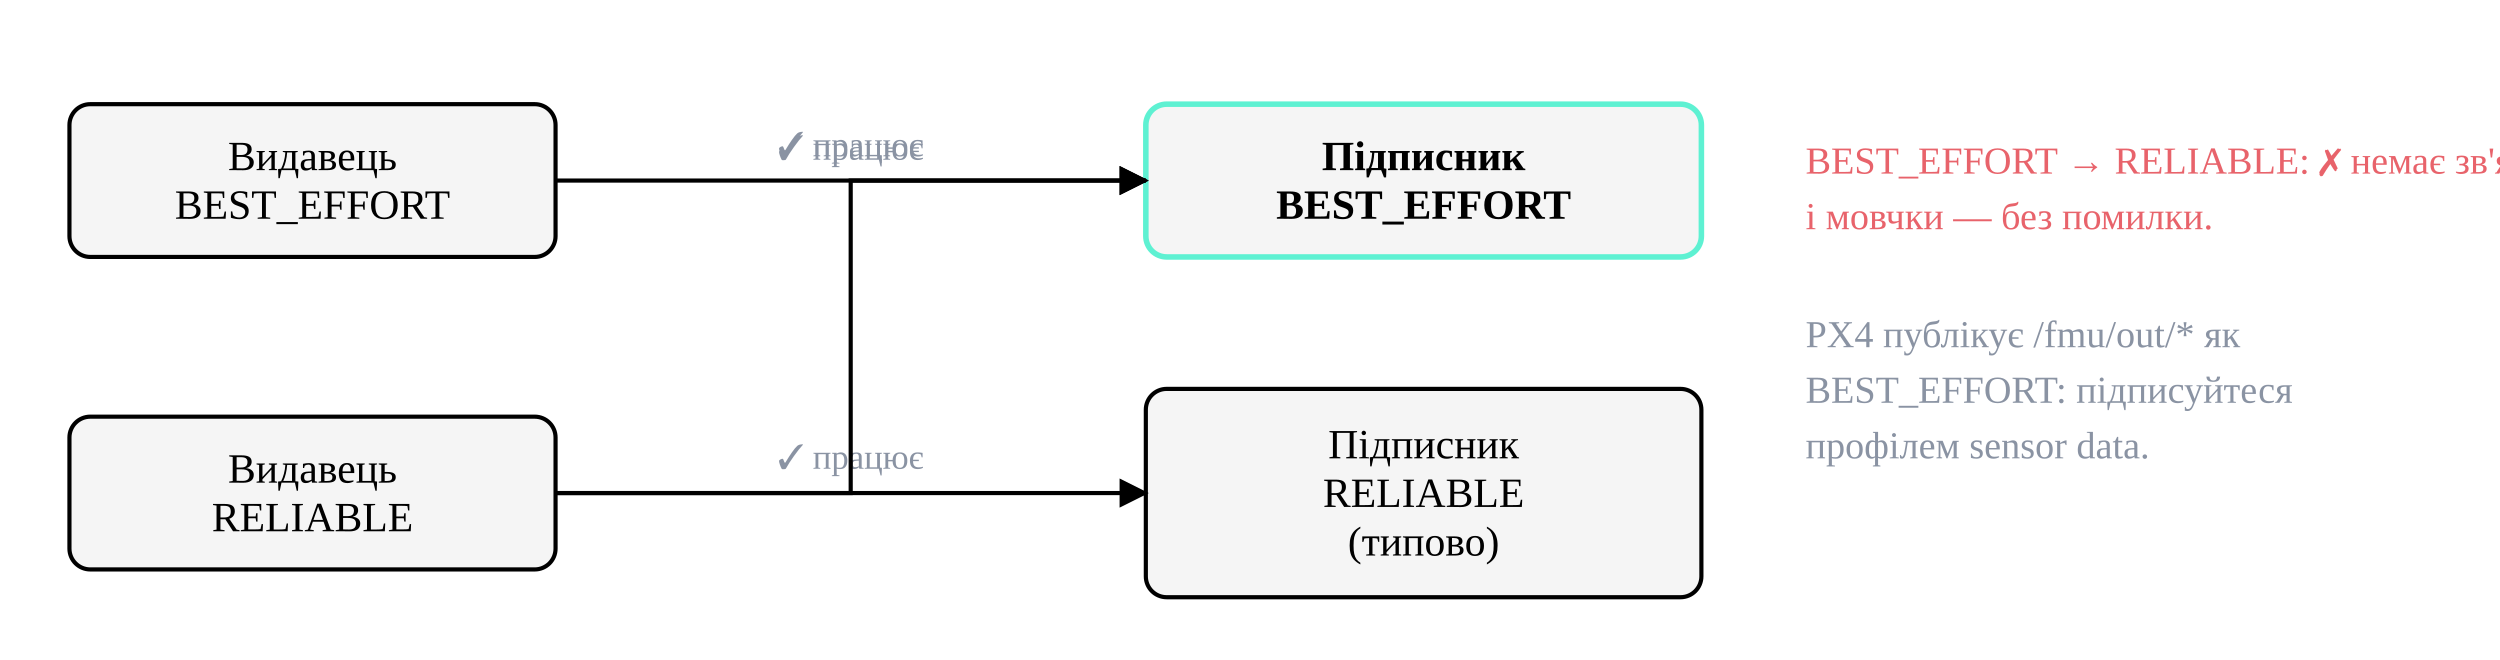
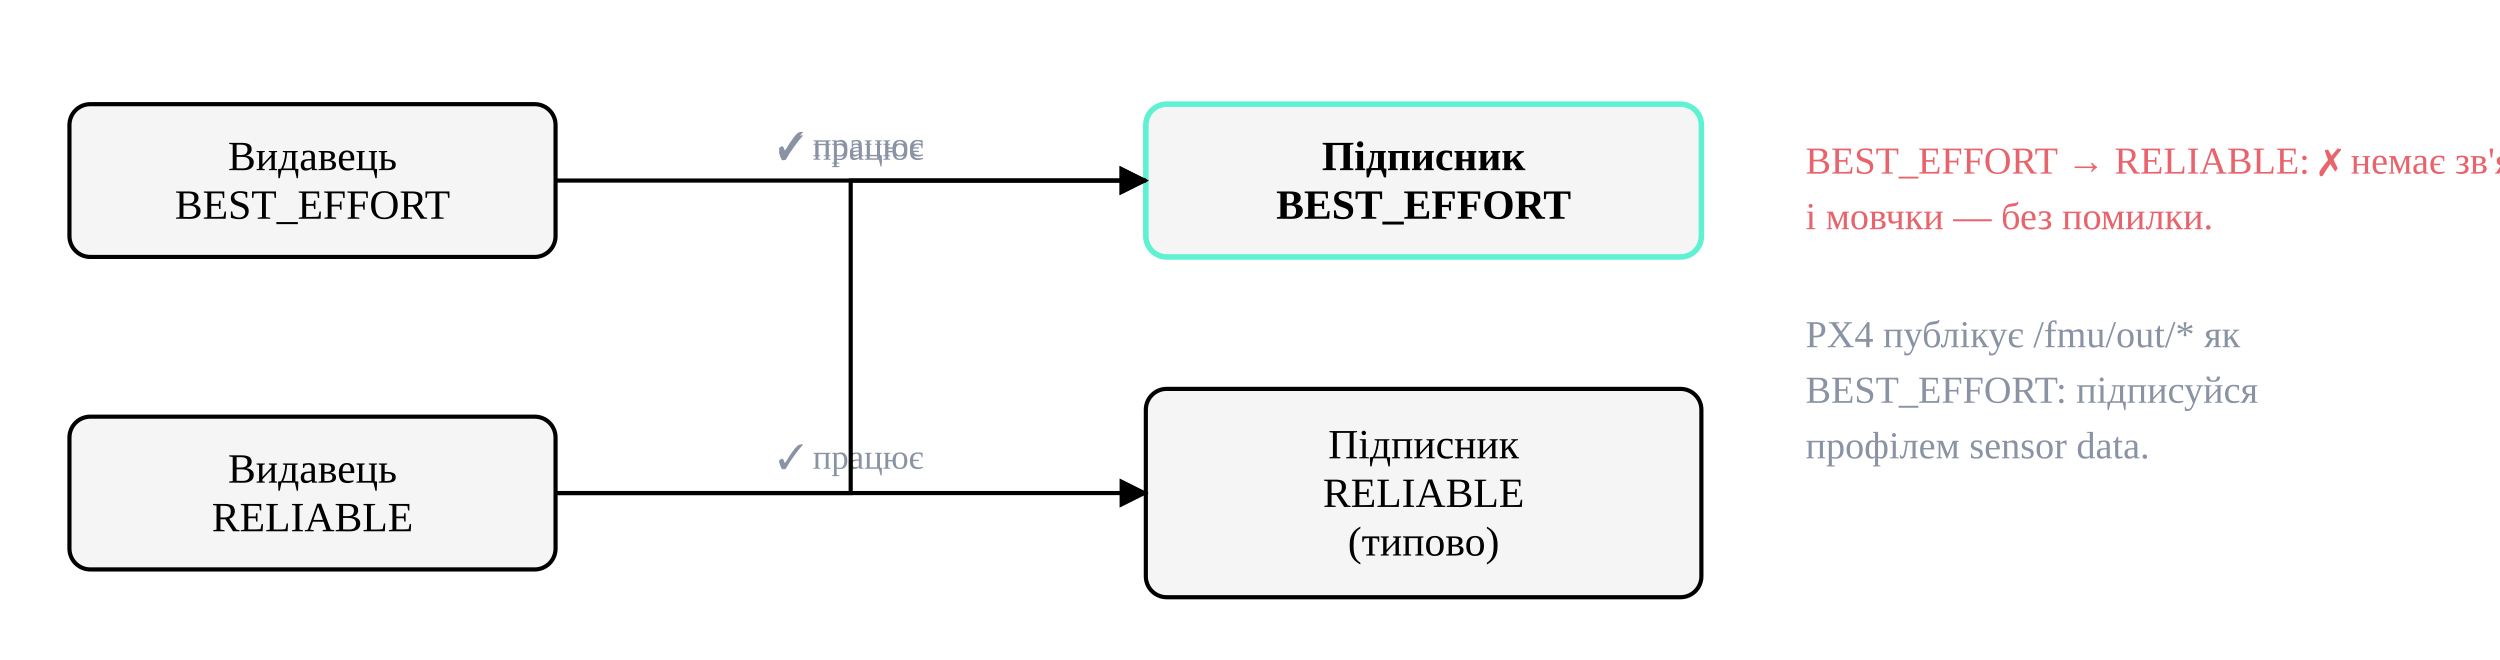
<svg xmlns="http://www.w3.org/2000/svg" viewBox="0 0 720 190" width="100%" role="img" aria-labelledby="t" style="max-width:720px;display:block;margin:0 auto">
  <style>text{font-family: var(--gc-font-mono, ui-monospace, Menlo, monospace); font-size: 12px;fill:currentColor} .m{fill:var(--gc-ink-muted, #8a93a3)} .a{fill:var(--gc-accent-hud, #5ef1d2)} .w{fill:var(--gc-signal-amber, #f0b24c)} .d{fill:var(--gc-signal-red, #e8636b)} .box{fill:var(--gc-surface-200, rgba(128,128,128,0.08));stroke:currentColor;stroke-width:1.2} .boxa{fill:var(--gc-surface-200, rgba(128,128,128,0.08));stroke:var(--gc-accent-hud, #5ef1d2);stroke-width:1.6} .ln{stroke:currentColor;stroke-width:1.2;fill:none} .lna{stroke:var(--gc-accent-hud, #5ef1d2);stroke-width:1.6;fill:none} .lnm{stroke:var(--gc-ink-muted, #8a93a3);stroke-width:1;fill:none;stroke-dasharray:4 3} .t{font-size:11px} .b{font-weight:600}</style>
  <defs>
    <marker id="ar" viewBox="0 0 10 10" refX="9" refY="5" markerWidth="7" markerHeight="7" orient="auto-start-reverse">
      <path d="M0 0L10 5L0 10z" fill="currentColor" />
    </marker>
    <marker id="ara" viewBox="0 0 10 10" refX="9" refY="5" markerWidth="7" markerHeight="7" orient="auto-start-reverse">
      <path d="M0 0L10 5L0 10z" fill="var(--gc-accent-hud, #5ef1d2)" />
    </marker>
  </defs>
  <rect class="box" x="20" y="30" width="140" height="44" rx="6" />
  <text x="90.0" y="49.0" text-anchor="middle">Видавець</text>
  <text x="90.0" y="63.0" text-anchor="middle">BEST_EFFORT</text>
  <rect class="box" x="20" y="120" width="140" height="44" rx="6" />
  <text x="90.0" y="139.0" text-anchor="middle">Видавець</text>
  <text x="90.0" y="153.0" text-anchor="middle">RELIABLE</text>
  <rect class="boxa" x="330" y="30" width="160" height="44" rx="6" />
  <text x="410.0" y="49.0" text-anchor="middle" class="b">Підписник</text>
  <text x="410.0" y="63.0" text-anchor="middle" class="b">BEST_EFFORT</text>
  <rect class="box" x="330" y="112" width="160" height="60" rx="6" />
  <text x="410.0" y="132.0" text-anchor="middle">Підписник</text>
  <text x="410.0" y="146.0" text-anchor="middle">RELIABLE</text>
  <text x="410.0" y="160.0" text-anchor="middle">(типово)</text>
  <path class="ln" d="M160 52.0 L330 52.0" marker-end="url(#ar)" />
  <text x="245.0" y="45.0" text-anchor="middle" class="m t" style="font-size:10px">✓ працює</text>
  <path class="ln" d="M160 142.0 L330 142.0" marker-end="url(#ar)" />
  <text x="245.0" y="135.0" text-anchor="middle" class="m t" style="font-size:10px">✓ працює</text>
  <path class="ln" d="M160 142.0 L245.0 142.0 L245.0 52.0 L330 52.0" marker-end="url(#ar)" />
  <text x="245.0" y="46.0" text-anchor="middle" class="m t" style="font-size:10px">✓ працює</text>
  <text x="520" y="50" text-anchor="start" class="d t">BEST_EFFORT → RELIABLE: ✗ немає зв'язку,</text>
  <text x="520" y="66" text-anchor="start" class="d t">і мовчки — без помилки.</text>
  <text x="520" y="100" text-anchor="start" class="m t">PX4 публікує /fmu/out/* як</text>
-   <text x="520" y="116" text-anchor="start" class="m t">BEST_EFFORT: підписуйтеся</text>
+   <text x="520" y="116" text-anchor="start" class="m t">BEST_EFFORT: підписуйся</text>
  <text x="520" y="132" text-anchor="start" class="m t">профілем sensor data.</text>
</svg>
